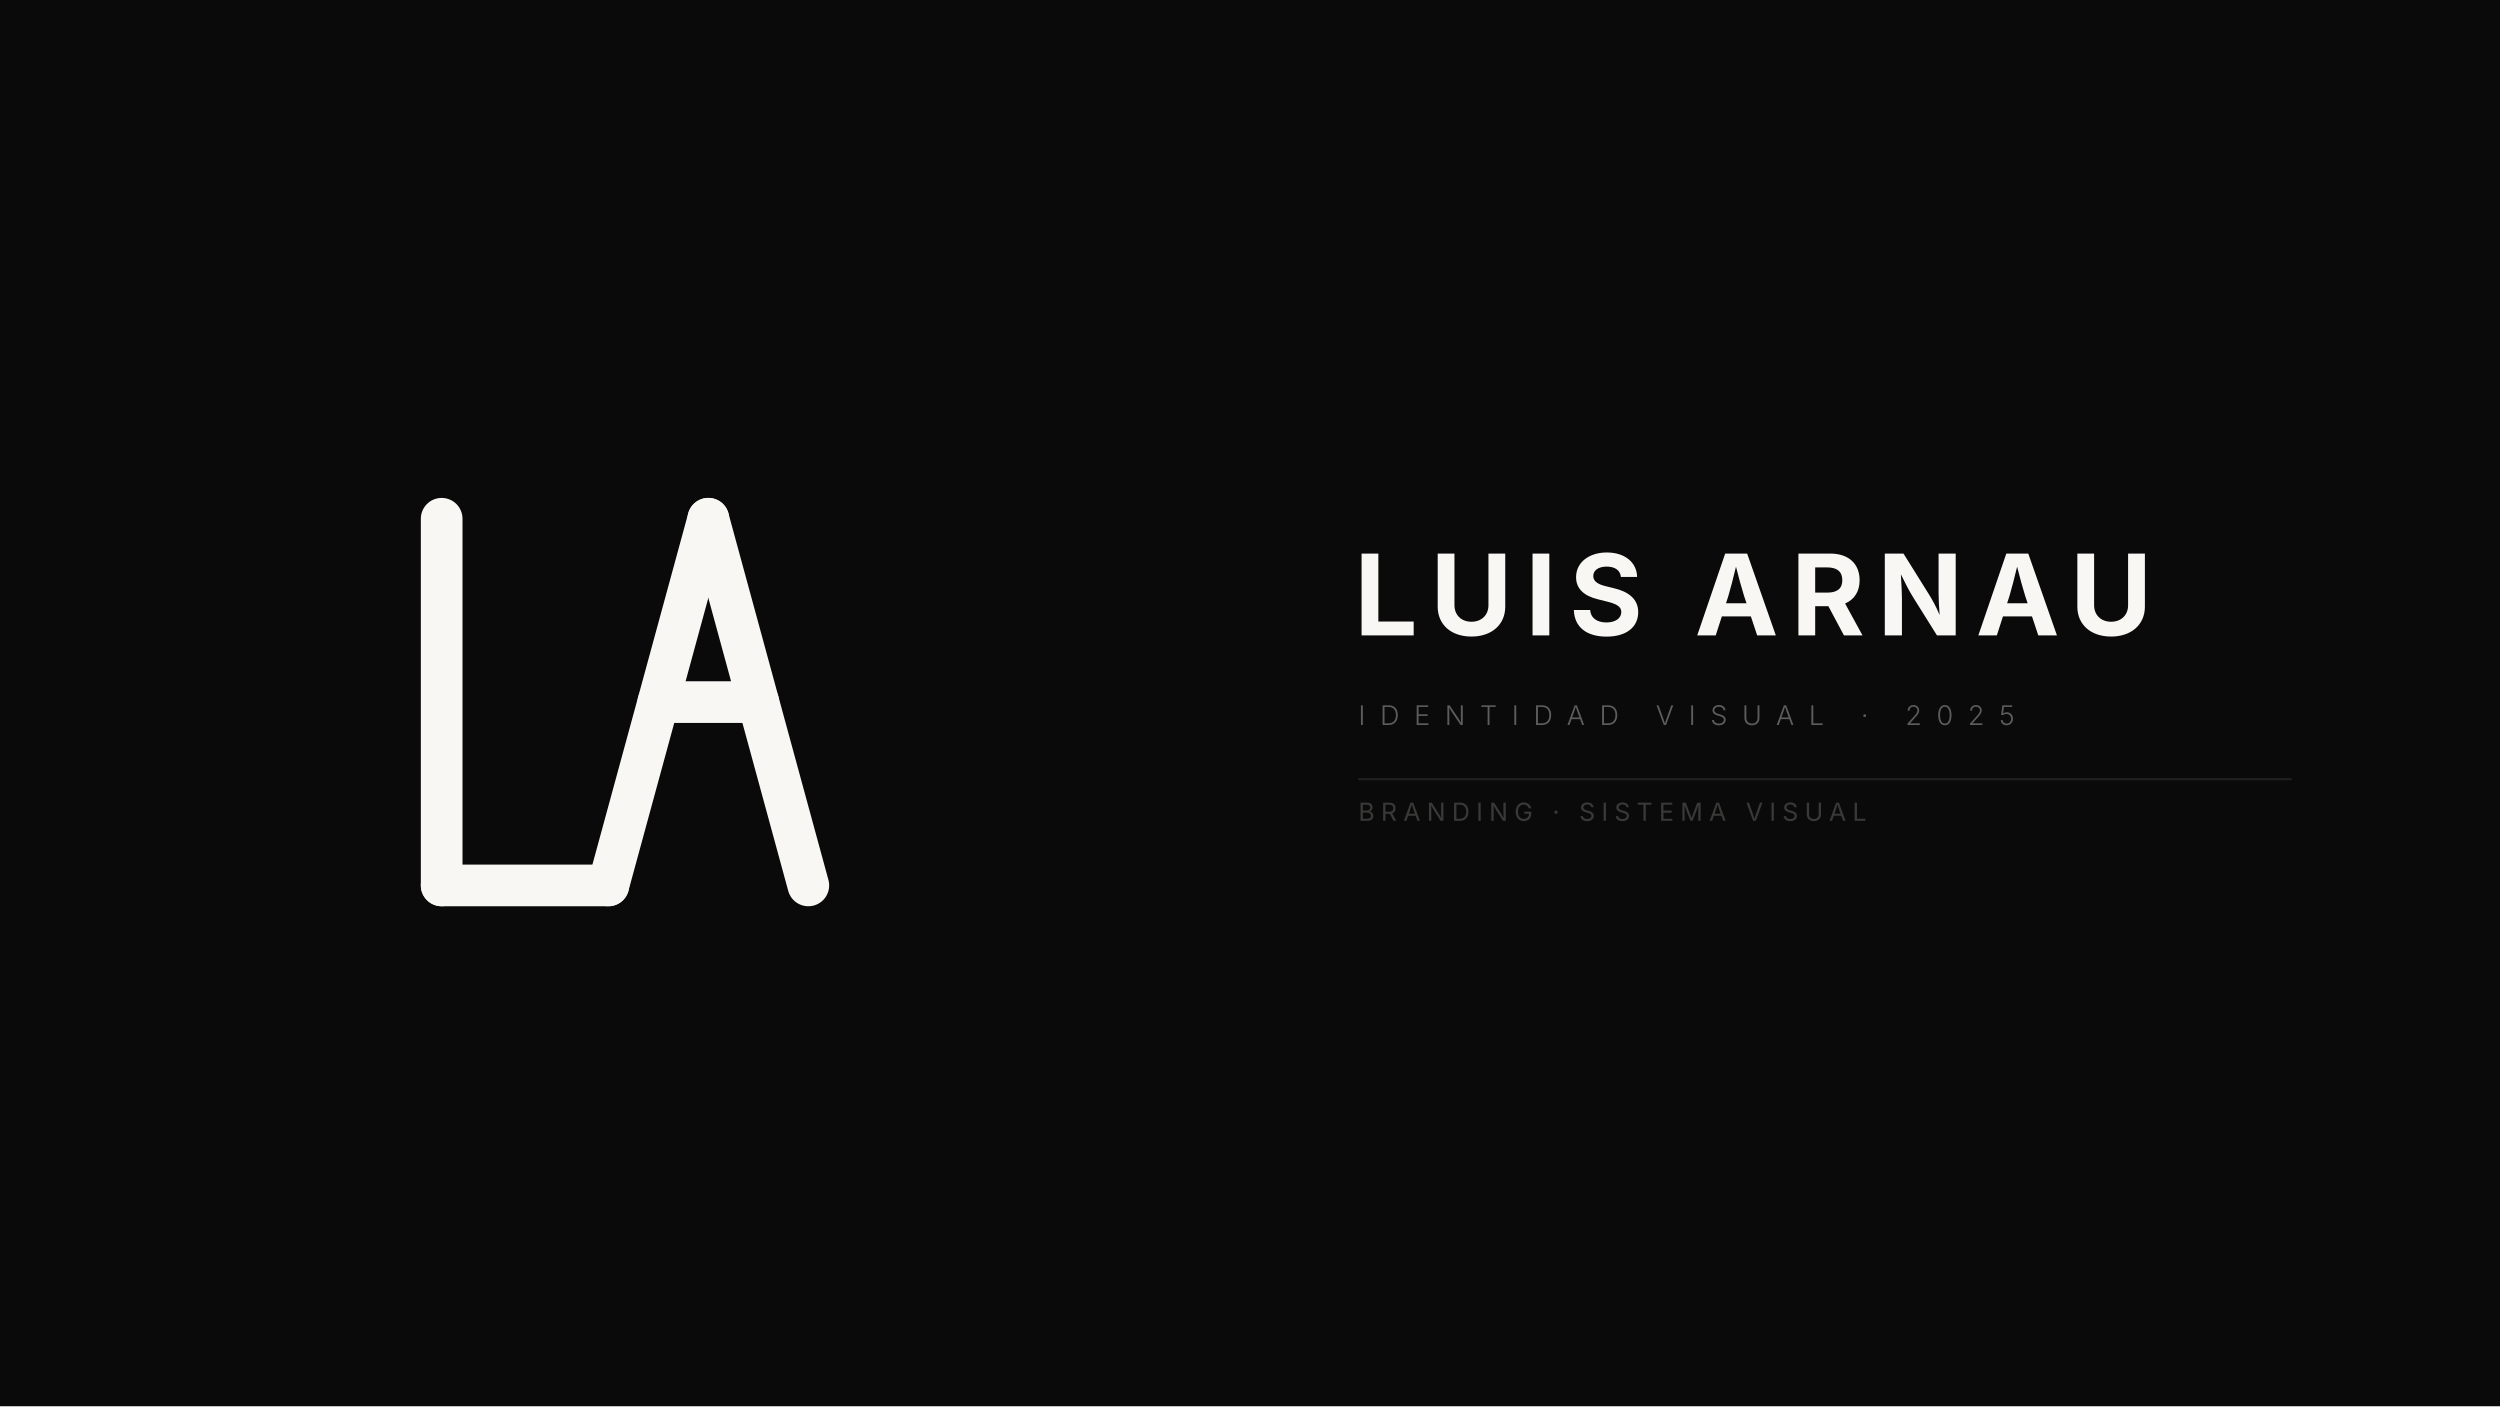
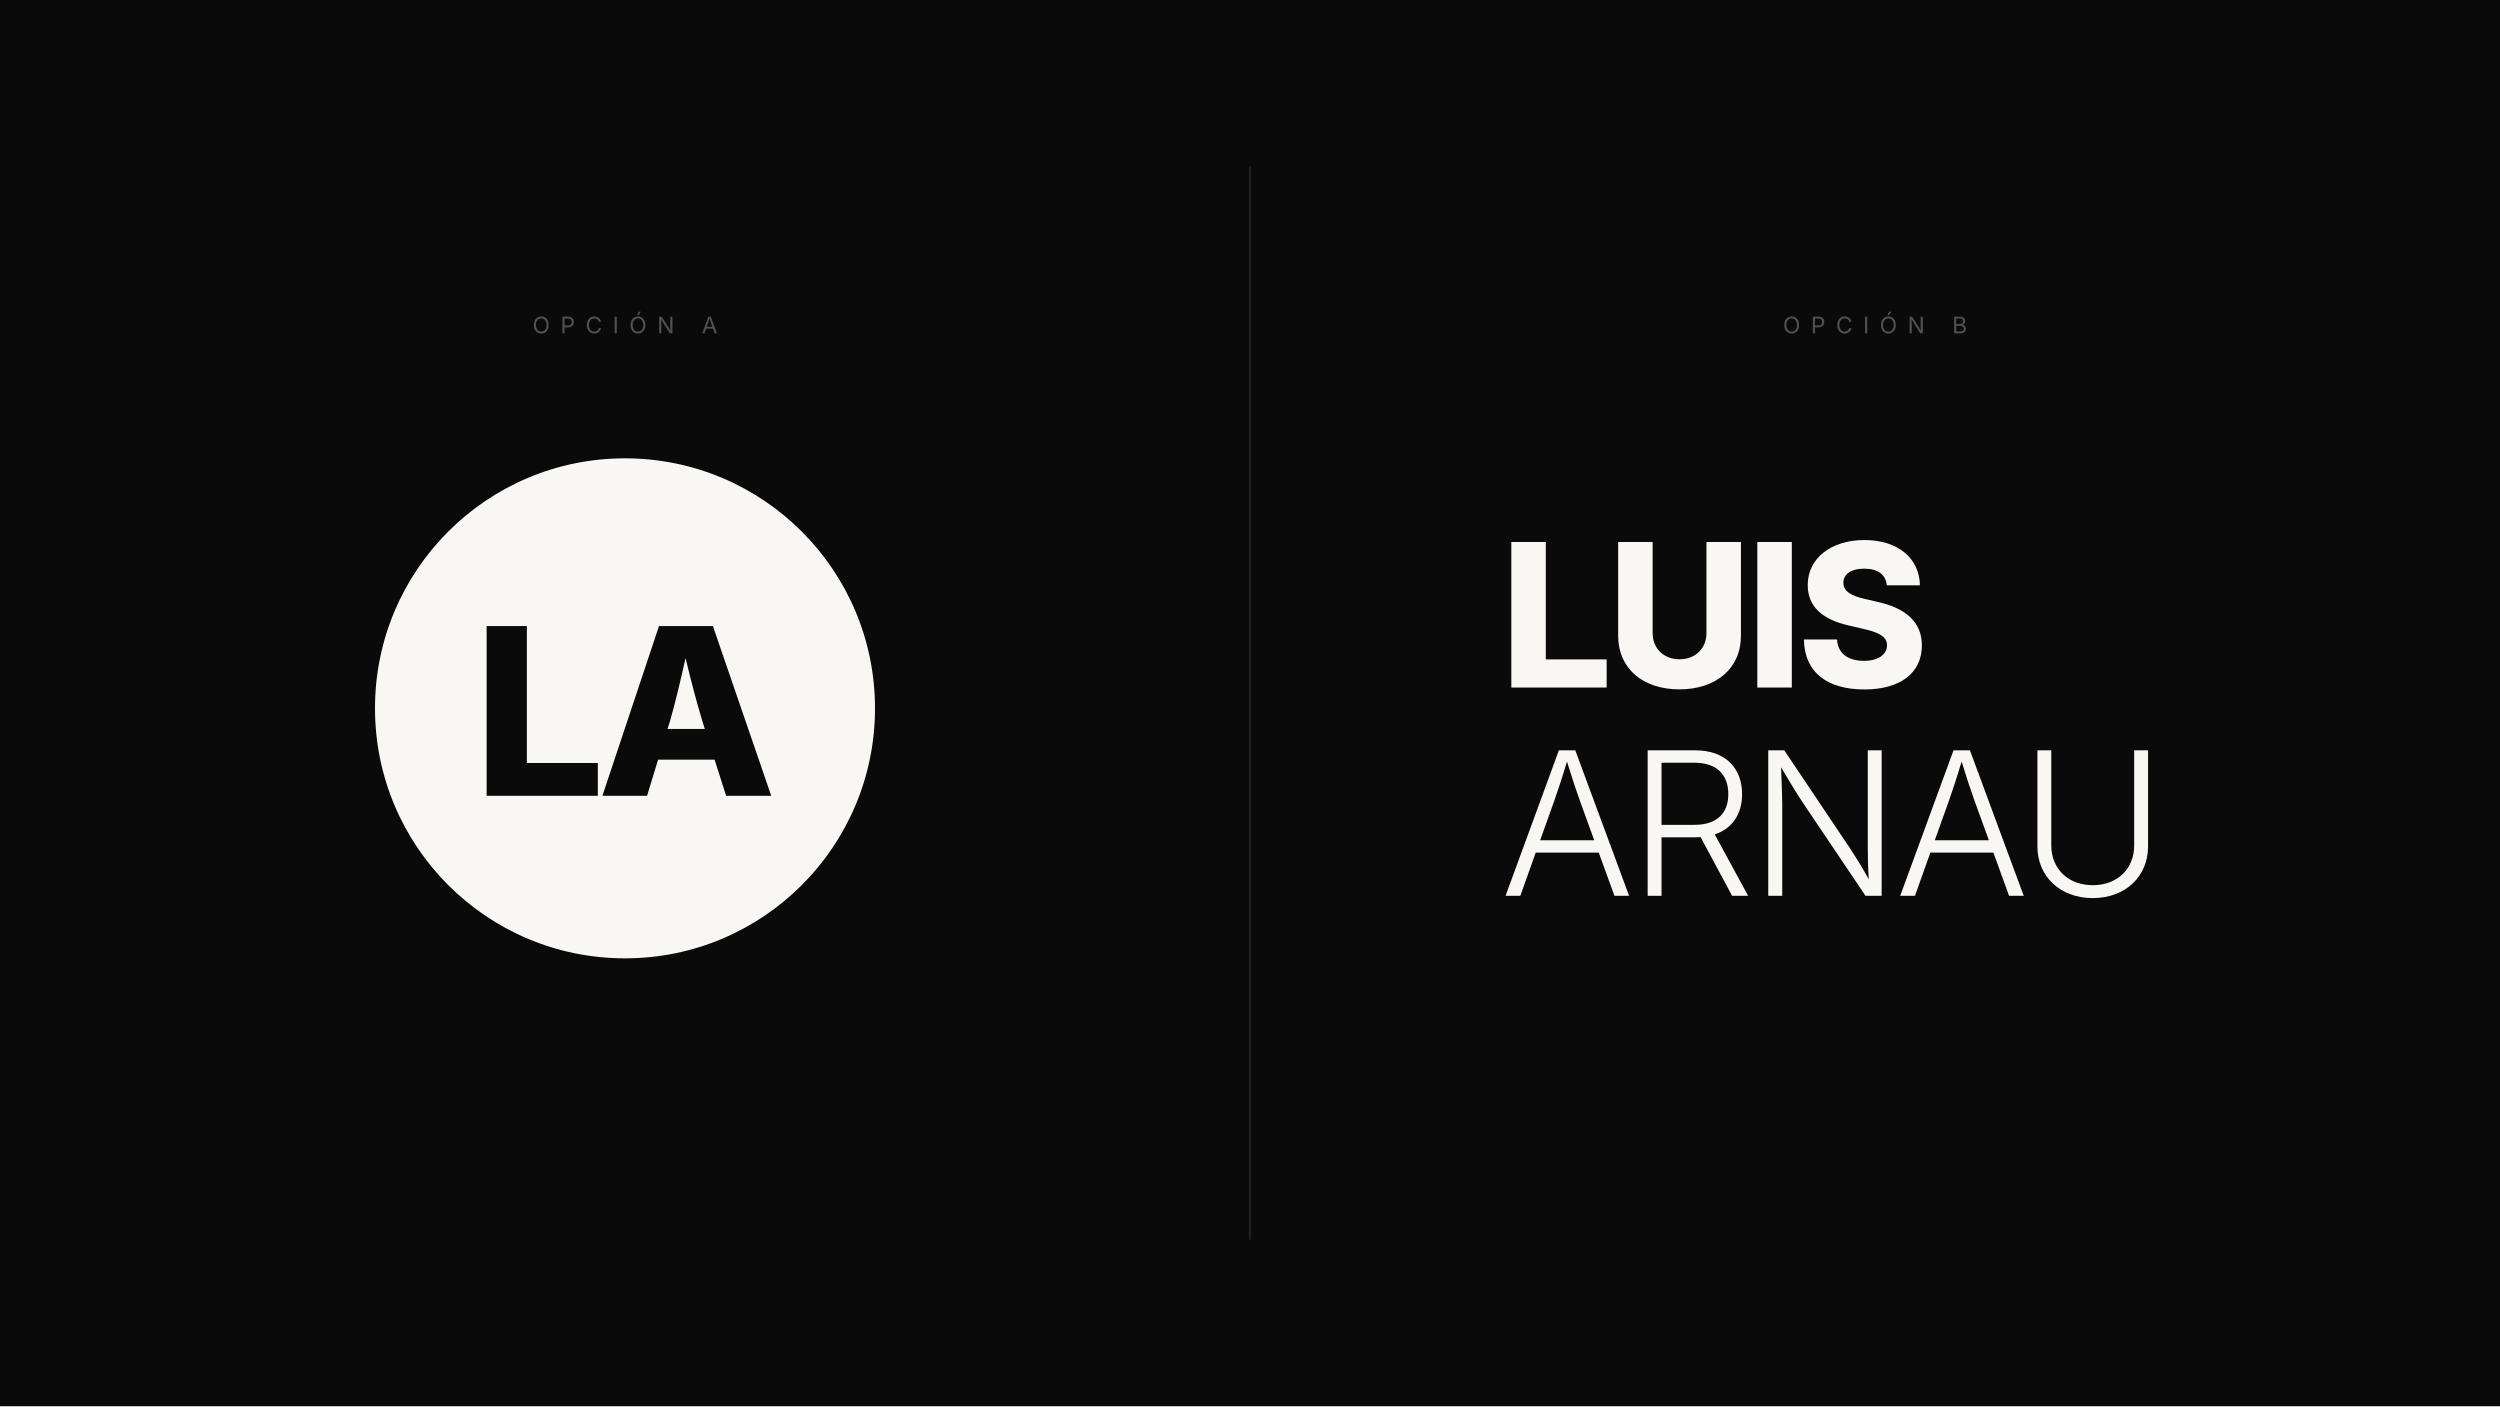
<svg xmlns="http://www.w3.org/2000/svg" viewBox="0 0 1200 675" width="1200" height="675">
  <rect width="1200" height="675" fill="#0a0a0a" />
-   <line x1="212" y1="249" x2="212" y2="425" stroke="#f8f7f4" stroke-width="20" stroke-linecap="round" />
-   <line x1="212" y1="425" x2="292" y2="425" stroke="#f8f7f4" stroke-width="20" stroke-linecap="round" />
-   <line x1="340" y1="249" x2="292" y2="425" stroke="#f8f7f4" stroke-width="20" stroke-linecap="round" />
-   <line x1="340" y1="249" x2="388" y2="425" stroke="#f8f7f4" stroke-width="20" stroke-linecap="round" />
-   <line x1="316" y1="337" x2="364" y2="337" stroke="#f8f7f4" stroke-width="20" stroke-linecap="round" />
-   <text x="650" y="305" font-family="system-ui,-apple-system,'Helvetica Neue',sans-serif" font-weight="700" font-size="54" fill="#f8f7f4" letter-spacing="6">LUIS ARNAU</text>
-   <text x="652" y="348" font-family="system-ui,-apple-system,'Helvetica Neue',sans-serif" font-weight="300" font-size="13" fill="rgba(248,247,244,0.35)" letter-spacing="7">IDENTIDAD VISUAL · 2025</text>
-   <line x1="652" y1="374" x2="1100" y2="374" stroke="rgba(248,247,244,0.1)" stroke-width="1" />
-   <text x="652" y="394" font-family="system-ui,-apple-system,'Helvetica Neue',sans-serif" font-weight="400" font-size="12" fill="rgba(248,247,244,0.2)" letter-spacing="3">BRANDING · SISTEMA VISUAL</text>
+   <line x1="600" y1="80" x2="600" y2="595" stroke="rgba(248,247,244,0.1)" stroke-width="1" />
+   <text x="300" y="160" font-family="system-ui,-apple-system,sans-serif" font-size="11" fill="rgba(248,247,244,0.3)" text-anchor="middle" letter-spacing="5">OPCIÓN A</text>
+   <circle cx="300" cy="340" r="120" fill="#f8f7f4" />
+   <text x="300" y="382" font-family="system-ui,-apple-system,'Helvetica Neue',sans-serif" font-weight="800" font-size="112" fill="#0a0a0a" text-anchor="middle" letter-spacing="-4">LA</text>
+   <text x="900" y="160" font-family="system-ui,-apple-system,sans-serif" font-size="11" fill="rgba(248,247,244,0.3)" text-anchor="middle" letter-spacing="5">OPCIÓN B</text>
+   <text x="720" y="330" font-family="system-ui,-apple-system,'Helvetica Neue',sans-serif" font-weight="800" font-size="96" fill="#f8f7f4" letter-spacing="-3">LUIS</text>
+   <text x="720" y="430" font-family="system-ui,-apple-system,'Helvetica Neue',sans-serif" font-weight="300" font-size="96" fill="#f8f7f4" letter-spacing="-3">ARNAU</text>
</svg>
